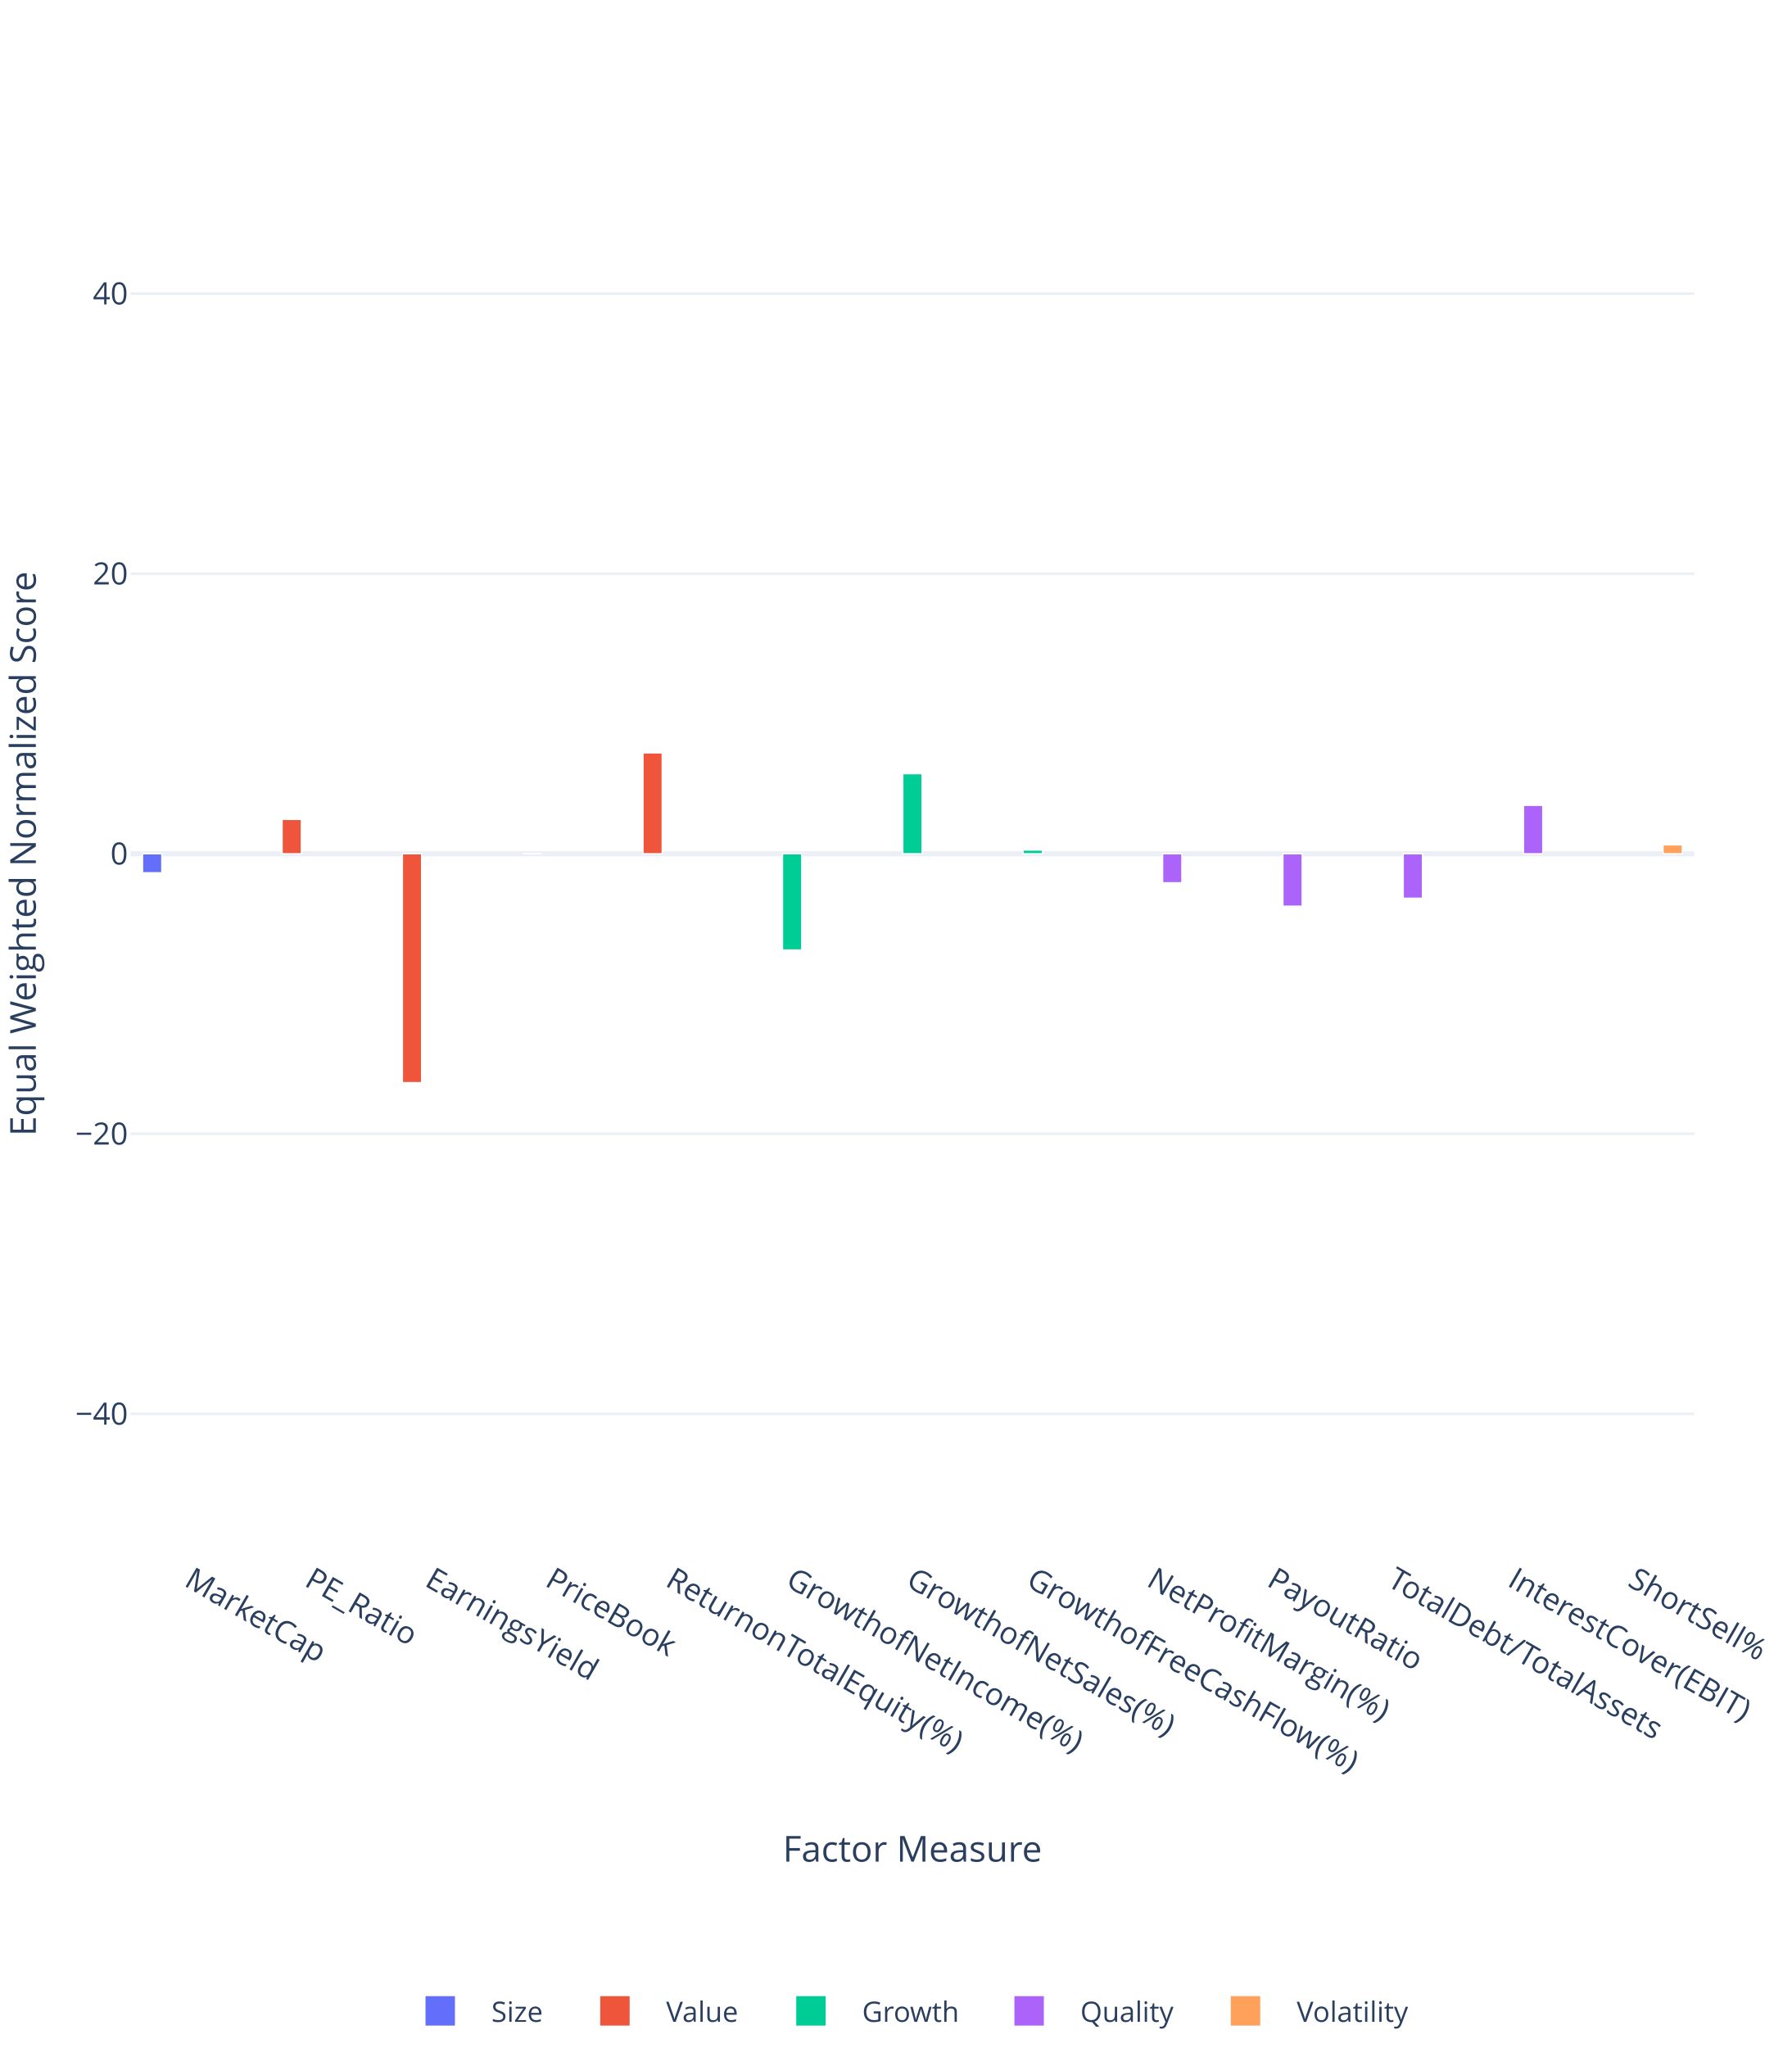
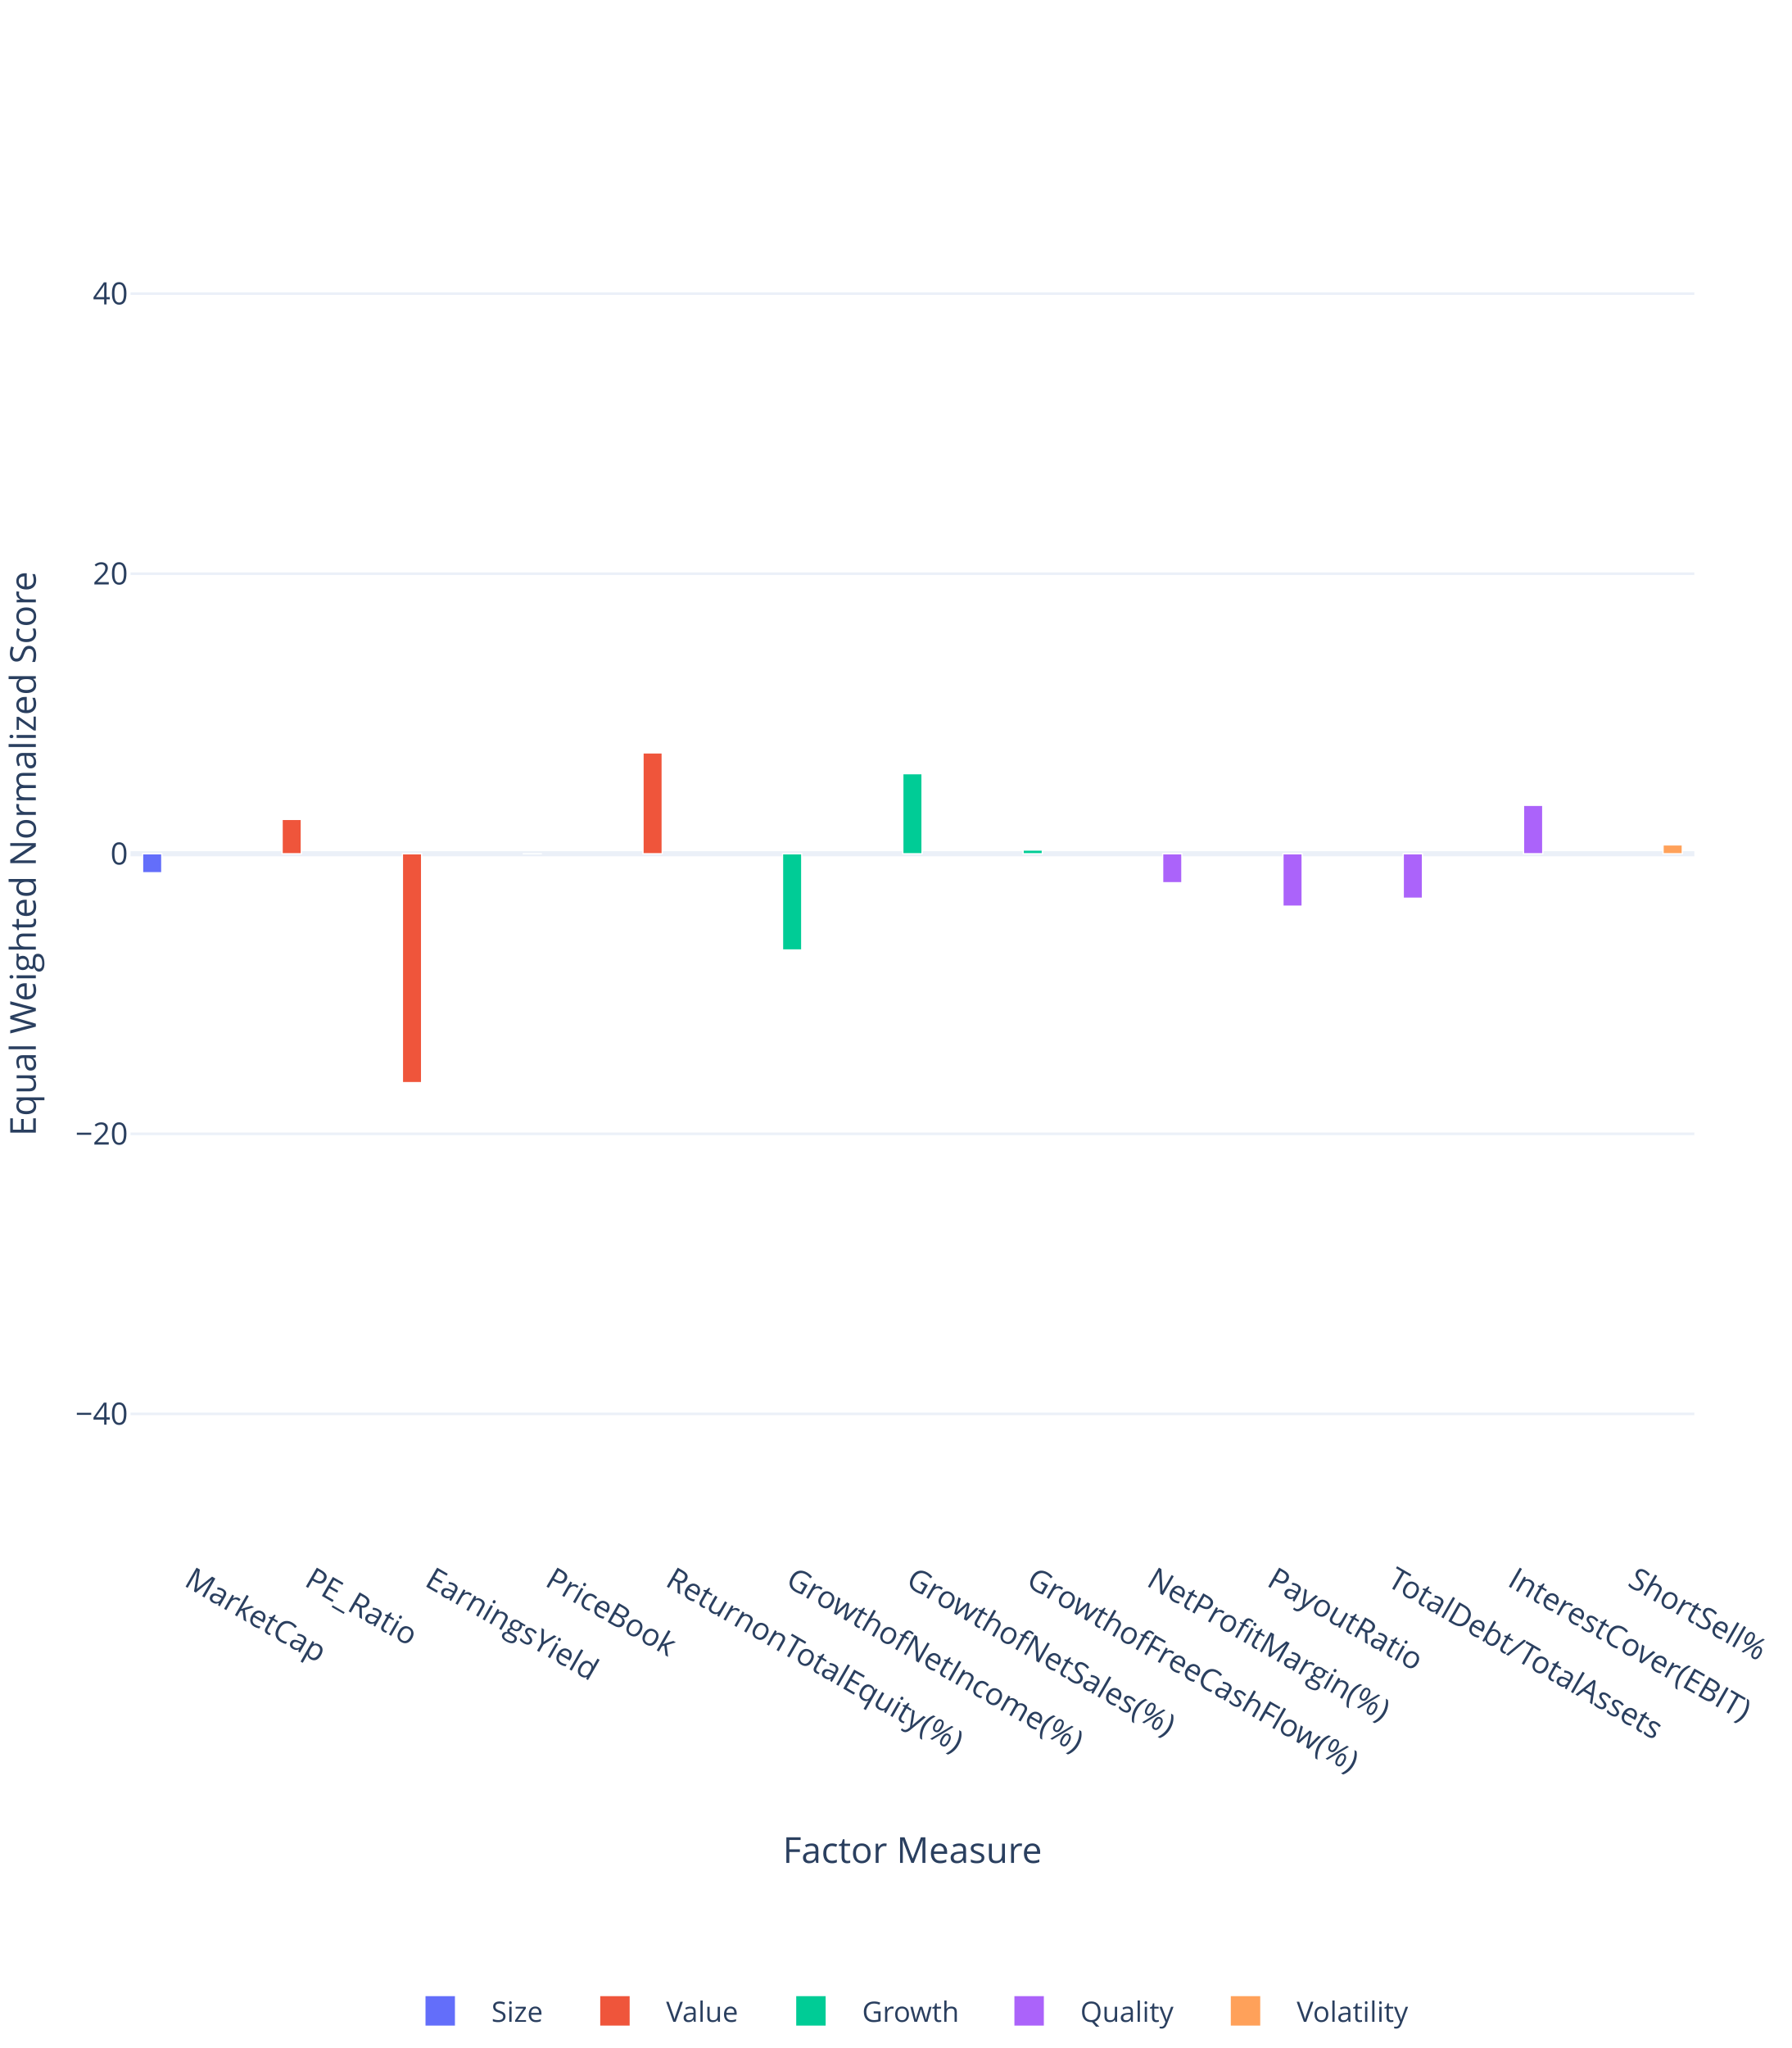
<svg xmlns="http://www.w3.org/2000/svg" class="main-svg" width="700" height="800" style="" viewBox="0 0 700 800">
  <rect x="0" y="0" width="700" height="800" style="fill: rgb(255, 255, 255); fill-opacity: 1;" />
-   <defs id="defs-1c646c">
+   <defs id="defs-106bd0">
    <g class="clips">
-       <clipPath id="clip1c646cxyplot" class="plotclip">
+       <clipPath id="clip106bd0xyplot" class="plotclip">
        <rect width="611" height="547" />
      </clipPath>
-       <clipPath class="axesclip" id="clip1c646cx">
+       <clipPath class="axesclip" id="clip106bd0x">
        <rect x="51" y="0" width="611" height="800" />
      </clipPath>
-       <clipPath class="axesclip" id="clip1c646cy">
+       <clipPath class="axesclip" id="clip106bd0y">
        <rect x="0" y="60" width="700" height="547" />
      </clipPath>
-       <clipPath class="axesclip" id="clip1c646cxy">
+       <clipPath class="axesclip" id="clip106bd0xy">
        <rect x="51" y="60" width="611" height="547" />
      </clipPath>
    </g>
    <g class="gradients" />
    <g class="patterns" />
  </defs>
  <g class="bglayer" />
  <g class="layer-below">
    <g class="imagelayer" />
    <g class="shapelayer" />
  </g>
  <g class="cartesianlayer">
    <g class="subplot xy">
      <g class="layer-subplot">
        <g class="shapelayer" />
        <g class="imagelayer" />
      </g>
      <g class="minor-gridlayer">
        <g class="x" />
        <g class="y" />
      </g>
      <g class="gridlayer">
        <g class="x" />
        <g class="y">
          <path class="ygrid crisp" transform="translate(0,552.3)" d="M51,0h611" style="stroke: rgb(235, 240, 248); stroke-opacity: 1; stroke-width: 1px;" />
          <path class="ygrid crisp" transform="translate(0,442.9)" d="M51,0h611" style="stroke: rgb(235, 240, 248); stroke-opacity: 1; stroke-width: 1px;" />
          <path class="ygrid crisp" transform="translate(0,224.1)" d="M51,0h611" style="stroke: rgb(235, 240, 248); stroke-opacity: 1; stroke-width: 1px;" />
          <path class="ygrid crisp" transform="translate(0,114.7)" d="M51,0h611" style="stroke: rgb(235, 240, 248); stroke-opacity: 1; stroke-width: 1px;" />
        </g>
      </g>
      <g class="zerolinelayer">
        <path class="yzl zl crisp" transform="translate(0,333.5)" d="M51,0h611" style="stroke: rgb(235, 240, 248); stroke-opacity: 1; stroke-width: 2px;" />
      </g>
      <path class="xlines-below" />
      <path class="ylines-below" />
      <g class="overlines-below" />
      <g class="xaxislayer-below" />
      <g class="yaxislayer-below" />
      <g class="overaxes-below" />
-       <g class="plot" transform="translate(51,60)" clip-path="url(#clip1c646cxyplot)">
+       <g class="plot" transform="translate(51,60)" clip-path="url(#clip106bd0xyplot)">
        <g class="barlayer mlayer">
          <g class="trace bars" style="opacity: 1;">
            <g class="points">
              <g class="point">
-                 <path d="M4.7,273.5V280.92H12.22V273.5Z" style="vector-effect: none; opacity: 1; stroke-width: 0.5px; fill: rgb(99, 110, 250); fill-opacity: 1; stroke: rgb(255, 255, 255); stroke-opacity: 1;" />
-               </g>
-             </g>
-           </g>
-           <g class="trace bars" style="opacity: 1;">
-             <g class="points">
-               <g class="point">
-                 <path d="M59.22,273.5V260.08H66.74V273.5Z" style="vector-effect: none; opacity: 1; stroke-width: 0.5px; fill: rgb(239, 85, 59); fill-opacity: 1; stroke: rgb(255, 255, 255); stroke-opacity: 1;" />
-               </g>
-               <g class="point">
-                 <path d="M106.22,273.5V362.91H113.74V273.5Z" style="vector-effect: none; opacity: 1; stroke-width: 0.5px; fill: rgb(239, 85, 59); fill-opacity: 1; stroke: rgb(255, 255, 255); stroke-opacity: 1;" />
-               </g>
-               <g class="point">
-                 <path d="M153.22,273.5V273.5H160.74V273.5Z" style="vector-effect: none; opacity: 1; stroke-width: 0.5px; fill: rgb(239, 85, 59); fill-opacity: 1; stroke: rgb(255, 255, 255); stroke-opacity: 1;" />
-               </g>
-               <g class="point">
-                 <path d="M200.22,273.5V234.09H207.74V273.5Z" style="vector-effect: none; opacity: 1; stroke-width: 0.5px; fill: rgb(239, 85, 59); fill-opacity: 1; stroke: rgb(255, 255, 255); stroke-opacity: 1;" />
-               </g>
-             </g>
-           </g>
-           <g class="trace bars" style="opacity: 1;">
-             <g class="points">
-               <g class="point">
-                 <path d="M254.74,273.5V311.08H262.26V273.5Z" style="vector-effect: none; opacity: 1; stroke-width: 0.5px; fill: rgb(0, 204, 150); fill-opacity: 1; stroke: rgb(255, 255, 255); stroke-opacity: 1;" />
-               </g>
-               <g class="point">
-                 <path d="M301.74,273.5V242.22H309.26V273.5Z" style="vector-effect: none; opacity: 1; stroke-width: 0.5px; fill: rgb(0, 204, 150); fill-opacity: 1; stroke: rgb(255, 255, 255); stroke-opacity: 1;" />
-               </g>
-               <g class="point">
-                 <path d="M348.74,273.5V272.05H356.26V273.5Z" style="vector-effect: none; opacity: 1; stroke-width: 0.5px; fill: rgb(0, 204, 150); fill-opacity: 1; stroke: rgb(255, 255, 255); stroke-opacity: 1;" />
-               </g>
-             </g>
-           </g>
-           <g class="trace bars" style="opacity: 1;">
-             <g class="points">
-               <g class="point">
-                 <path d="M403.26,273.5V284.82H410.78V273.5Z" style="vector-effect: none; opacity: 1; stroke-width: 0.5px; fill: rgb(171, 99, 250); fill-opacity: 1; stroke: rgb(255, 255, 255); stroke-opacity: 1;" />
-               </g>
-               <g class="point">
-                 <path d="M450.26,273.5V293.98H457.78V273.5Z" style="vector-effect: none; opacity: 1; stroke-width: 0.5px; fill: rgb(171, 99, 250); fill-opacity: 1; stroke: rgb(255, 255, 255); stroke-opacity: 1;" />
-               </g>
-               <g class="point">
-                 <path d="M497.26,273.5V290.87H504.78V273.5Z" style="vector-effect: none; opacity: 1; stroke-width: 0.5px; fill: rgb(171, 99, 250); fill-opacity: 1; stroke: rgb(255, 255, 255); stroke-opacity: 1;" />
-               </g>
-               <g class="point">
-                 <path d="M544.26,273.5V254.58H551.78V273.5Z" style="vector-effect: none; opacity: 1; stroke-width: 0.5px; fill: rgb(171, 99, 250); fill-opacity: 1; stroke: rgb(255, 255, 255); stroke-opacity: 1;" />
-               </g>
-             </g>
-           </g>
-           <g class="trace bars" style="opacity: 1;">
-             <g class="points">
-               <g class="point">
-                 <path d="M598.78,273.5V270.03H606.3V273.5Z" style="vector-effect: none; opacity: 1; stroke-width: 0.5px; fill: rgb(255, 161, 90); fill-opacity: 1; stroke: rgb(255, 255, 255); stroke-opacity: 1;" />
+                 <path d="M4.7,273.5V280.92H12.22V273.5Z" style="vector-effect: non-scaling-stroke; opacity: 1; stroke-width: 0.5px; fill: rgb(99, 110, 250); fill-opacity: 1; stroke: rgb(255, 255, 255); stroke-opacity: 1;" />
+               </g>
+             </g>
+           </g>
+           <g class="trace bars" style="opacity: 1;">
+             <g class="points">
+               <g class="point">
+                 <path d="M59.22,273.5V260.08H66.74V273.5Z" style="vector-effect: non-scaling-stroke; opacity: 1; stroke-width: 0.5px; fill: rgb(239, 85, 59); fill-opacity: 1; stroke: rgb(255, 255, 255); stroke-opacity: 1;" />
+               </g>
+               <g class="point">
+                 <path d="M106.22,273.5V362.91H113.74V273.5Z" style="vector-effect: non-scaling-stroke; opacity: 1; stroke-width: 0.5px; fill: rgb(239, 85, 59); fill-opacity: 1; stroke: rgb(255, 255, 255); stroke-opacity: 1;" />
+               </g>
+               <g class="point">
+                 <path d="M153.22,273.5V273.5H160.74V273.5Z" style="vector-effect: non-scaling-stroke; opacity: 1; stroke-width: 0.5px; fill: rgb(239, 85, 59); fill-opacity: 1; stroke: rgb(255, 255, 255); stroke-opacity: 1;" />
+               </g>
+               <g class="point">
+                 <path d="M200.22,273.5V234.09H207.74V273.5Z" style="vector-effect: non-scaling-stroke; opacity: 1; stroke-width: 0.5px; fill: rgb(239, 85, 59); fill-opacity: 1; stroke: rgb(255, 255, 255); stroke-opacity: 1;" />
+               </g>
+             </g>
+           </g>
+           <g class="trace bars" style="opacity: 1;">
+             <g class="points">
+               <g class="point">
+                 <path d="M254.74,273.5V311.08H262.26V273.5Z" style="vector-effect: non-scaling-stroke; opacity: 1; stroke-width: 0.5px; fill: rgb(0, 204, 150); fill-opacity: 1; stroke: rgb(255, 255, 255); stroke-opacity: 1;" />
+               </g>
+               <g class="point">
+                 <path d="M301.74,273.5V242.22H309.26V273.5Z" style="vector-effect: non-scaling-stroke; opacity: 1; stroke-width: 0.5px; fill: rgb(0, 204, 150); fill-opacity: 1; stroke: rgb(255, 255, 255); stroke-opacity: 1;" />
+               </g>
+               <g class="point">
+                 <path d="M348.74,273.5V272.05H356.26V273.5Z" style="vector-effect: non-scaling-stroke; opacity: 1; stroke-width: 0.5px; fill: rgb(0, 204, 150); fill-opacity: 1; stroke: rgb(255, 255, 255); stroke-opacity: 1;" />
+               </g>
+             </g>
+           </g>
+           <g class="trace bars" style="opacity: 1;">
+             <g class="points">
+               <g class="point">
+                 <path d="M403.26,273.5V284.82H410.78V273.5Z" style="vector-effect: non-scaling-stroke; opacity: 1; stroke-width: 0.5px; fill: rgb(171, 99, 250); fill-opacity: 1; stroke: rgb(255, 255, 255); stroke-opacity: 1;" />
+               </g>
+               <g class="point">
+                 <path d="M450.26,273.5V293.98H457.78V273.5Z" style="vector-effect: non-scaling-stroke; opacity: 1; stroke-width: 0.5px; fill: rgb(171, 99, 250); fill-opacity: 1; stroke: rgb(255, 255, 255); stroke-opacity: 1;" />
+               </g>
+               <g class="point">
+                 <path d="M497.26,273.5V290.87H504.78V273.5Z" style="vector-effect: non-scaling-stroke; opacity: 1; stroke-width: 0.5px; fill: rgb(171, 99, 250); fill-opacity: 1; stroke: rgb(255, 255, 255); stroke-opacity: 1;" />
+               </g>
+               <g class="point">
+                 <path d="M544.26,273.5V254.58H551.78V273.5Z" style="vector-effect: non-scaling-stroke; opacity: 1; stroke-width: 0.5px; fill: rgb(171, 99, 250); fill-opacity: 1; stroke: rgb(255, 255, 255); stroke-opacity: 1;" />
+               </g>
+             </g>
+           </g>
+           <g class="trace bars" style="opacity: 1;">
+             <g class="points">
+               <g class="point">
+                 <path d="M598.78,273.5V270.03H606.3V273.5Z" style="vector-effect: non-scaling-stroke; opacity: 1; stroke-width: 0.5px; fill: rgb(255, 161, 90); fill-opacity: 1; stroke: rgb(255, 255, 255); stroke-opacity: 1;" />
              </g>
            </g>
          </g>
        </g>
      </g>
      <g class="overplot" />
      <path class="xlines-above crisp" d="M0,0" style="fill: none;" />
      <path class="ylines-above crisp" d="M0,0" style="fill: none;" />
      <g class="overlines-above" />
      <g class="xaxislayer-above">
        <g class="xtick">
          <text text-anchor="start" x="0" y="620" transform="translate(74.5,0) rotate(30,0,614)" style="font-family: 'Open Sans', verdana, arial, sans-serif; font-size: 12px; fill: rgb(42, 63, 95); fill-opacity: 1; white-space: pre; opacity: 1;">MarketCap</text>
        </g>
        <g class="xtick">
          <text text-anchor="start" x="0" y="620" transform="translate(121.5,0) rotate(30,0,614)" style="font-family: 'Open Sans', verdana, arial, sans-serif; font-size: 12px; fill: rgb(42, 63, 95); fill-opacity: 1; white-space: pre; opacity: 1;">PE_Ratio</text>
        </g>
        <g class="xtick">
          <text text-anchor="start" x="0" y="620" transform="translate(168.5,0) rotate(30,0,614)" style="font-family: 'Open Sans', verdana, arial, sans-serif; font-size: 12px; fill: rgb(42, 63, 95); fill-opacity: 1; white-space: pre; opacity: 1;">EarningsYield</text>
        </g>
        <g class="xtick">
          <text text-anchor="start" x="0" y="620" transform="translate(215.5,0) rotate(30,0,614)" style="font-family: 'Open Sans', verdana, arial, sans-serif; font-size: 12px; fill: rgb(42, 63, 95); fill-opacity: 1; white-space: pre; opacity: 1;">PriceBook</text>
        </g>
        <g class="xtick">
          <text text-anchor="start" x="0" y="620" transform="translate(262.5,0) rotate(30,0,614)" style="font-family: 'Open Sans', verdana, arial, sans-serif; font-size: 12px; fill: rgb(42, 63, 95); fill-opacity: 1; white-space: pre; opacity: 1;">ReturnonTotalEquity(%)</text>
        </g>
        <g class="xtick">
          <text text-anchor="start" x="0" y="620" transform="translate(309.5,0) rotate(30,0,614)" style="font-family: 'Open Sans', verdana, arial, sans-serif; font-size: 12px; fill: rgb(42, 63, 95); fill-opacity: 1; white-space: pre; opacity: 1;">GrowthofNetIncome(%)</text>
        </g>
        <g class="xtick">
          <text text-anchor="start" x="0" y="620" transform="translate(356.5,0) rotate(30,0,614)" style="font-family: 'Open Sans', verdana, arial, sans-serif; font-size: 12px; fill: rgb(42, 63, 95); fill-opacity: 1; white-space: pre; opacity: 1;">GrowthofNetSales(%)</text>
        </g>
        <g class="xtick">
          <text text-anchor="start" x="0" y="620" transform="translate(403.5,0) rotate(30,0,614)" style="font-family: 'Open Sans', verdana, arial, sans-serif; font-size: 12px; fill: rgb(42, 63, 95); fill-opacity: 1; white-space: pre; opacity: 1;">GrowthofFreeCashFlow(%)</text>
        </g>
        <g class="xtick">
          <text text-anchor="start" x="0" y="620" transform="translate(450.5,0) rotate(30,0,614)" style="font-family: 'Open Sans', verdana, arial, sans-serif; font-size: 12px; fill: rgb(42, 63, 95); fill-opacity: 1; white-space: pre; opacity: 1;">NetProfitMargin(%)</text>
        </g>
        <g class="xtick">
          <text text-anchor="start" x="0" y="620" transform="translate(497.5,0) rotate(30,0,614)" style="font-family: 'Open Sans', verdana, arial, sans-serif; font-size: 12px; fill: rgb(42, 63, 95); fill-opacity: 1; white-space: pre; opacity: 1;">PayoutRatio</text>
        </g>
        <g class="xtick">
          <text text-anchor="start" x="0" y="620" transform="translate(544.5,0) rotate(30,0,614)" style="font-family: 'Open Sans', verdana, arial, sans-serif; font-size: 12px; fill: rgb(42, 63, 95); fill-opacity: 1; white-space: pre; opacity: 1;">TotalDebt/TotalAssets</text>
        </g>
        <g class="xtick">
          <text text-anchor="start" x="0" y="620" transform="translate(591.5,0) rotate(30,0,614)" style="font-family: 'Open Sans', verdana, arial, sans-serif; font-size: 12px; fill: rgb(42, 63, 95); fill-opacity: 1; white-space: pre; opacity: 1;">InterestCover(EBIT)</text>
        </g>
        <g class="xtick">
          <text text-anchor="start" x="0" y="620" transform="translate(638.5,0) rotate(30,0,614)" style="font-family: 'Open Sans', verdana, arial, sans-serif; font-size: 12px; fill: rgb(42, 63, 95); fill-opacity: 1; white-space: pre; opacity: 1;">ShortSell%</text>
        </g>
      </g>
      <g class="yaxislayer-above">
        <g class="ytick">
          <text text-anchor="end" x="50" y="4.2" transform="translate(0,552.3)" style="font-family: 'Open Sans', verdana, arial, sans-serif; font-size: 12px; fill: rgb(42, 63, 95); fill-opacity: 1; white-space: pre; opacity: 1;">−40</text>
        </g>
        <g class="ytick">
          <text text-anchor="end" x="50" y="4.2" style="font-family: 'Open Sans', verdana, arial, sans-serif; font-size: 12px; fill: rgb(42, 63, 95); fill-opacity: 1; white-space: pre; opacity: 1;" transform="translate(0,442.9)">−20</text>
        </g>
        <g class="ytick">
          <text text-anchor="end" x="50" y="4.2" style="font-family: 'Open Sans', verdana, arial, sans-serif; font-size: 12px; fill: rgb(42, 63, 95); fill-opacity: 1; white-space: pre; opacity: 1;" transform="translate(0,333.5)">0</text>
        </g>
        <g class="ytick">
          <text text-anchor="end" x="50" y="4.2" style="font-family: 'Open Sans', verdana, arial, sans-serif; font-size: 12px; fill: rgb(42, 63, 95); fill-opacity: 1; white-space: pre; opacity: 1;" transform="translate(0,224.1)">20</text>
        </g>
        <g class="ytick">
          <text text-anchor="end" x="50" y="4.2" style="font-family: 'Open Sans', verdana, arial, sans-serif; font-size: 12px; fill: rgb(42, 63, 95); fill-opacity: 1; white-space: pre; opacity: 1;" transform="translate(0,114.7)">40</text>
        </g>
      </g>
      <g class="overaxes-above" />
    </g>
  </g>
  <g class="polarlayer" />
  <g class="smithlayer" />
  <g class="ternarylayer" />
  <g class="geolayer" />
  <g class="funnelarealayer" />
  <g class="pielayer" />
  <g class="iciclelayer" />
  <g class="treemaplayer" />
  <g class="sunburstlayer" />
  <g class="glimages" />
-   <defs id="topdefs-1c646c">
+   <defs id="topdefs-106bd0">
    <g class="clips" />
-     <clipPath id="legend1c646c">
+     <clipPath id="legend106bd0">
      <rect width="409" height="29" x="0" y="0" />
    </clipPath>
  </defs>
  <g class="layer-above">
    <g class="imagelayer" />
    <g class="shapelayer" />
  </g>
  <g class="infolayer">
    <g class="legend" pointer-events="all" transform="translate(152,771)">
-       <rect class="bg" shape-rendering="crispEdges" style="stroke: rgb(68, 68, 68); stroke-opacity: 1; fill: rgb(255, 255, 255); fill-opacity: 1; stroke-width: 0px;" width="409" height="29" x="0" y="0" />
-       <g class="scrollbox" transform="" clip-path="url(#legend1c646c)">
+       <rect class="bg" shape-rendering="crispEdges" width="409" height="29" x="0" y="0" style="stroke: rgb(68, 68, 68); stroke-opacity: 1; fill: rgb(255, 255, 255); fill-opacity: 1; stroke-width: 0px;" />
+       <g class="scrollbox" transform="" clip-path="url(#legend106bd0)">
        <g class="groups" transform="">
          <g class="traces" transform="translate(0,14.5)" style="opacity: 1;">
            <text class="legendtext" text-anchor="start" x="40" y="4.29" style="font-family: 'Open Sans', verdana, arial, sans-serif; font-size: 11px; fill: rgb(42, 63, 95); fill-opacity: 1; white-space: pre;">Size</text>
            <g class="layers" style="opacity: 1;">
              <g class="legendfill" />
              <g class="legendlines" />
              <g class="legendsymbols">
                <g class="legendpoints">
                  <path class="legendundefined" d="M6,6H-6V-6H6Z" transform="translate(20,0)" style="stroke-width: 0.5px; fill: rgb(99, 110, 250); fill-opacity: 1; stroke: rgb(255, 255, 255); stroke-opacity: 1;" />
                </g>
              </g>
            </g>
            <rect class="legendtoggle" x="0" y="-9.5" width="65.766" height="19" style="fill: rgb(0, 0, 0); fill-opacity: 0;" />
          </g>
        </g>
        <g class="groups" transform="translate(68.26562,0)">
          <g class="traces" transform="translate(0,14.5)" style="opacity: 1;">
            <text class="legendtext" text-anchor="start" x="40" y="4.29" style="font-family: 'Open Sans', verdana, arial, sans-serif; font-size: 11px; fill: rgb(42, 63, 95); fill-opacity: 1; white-space: pre;">Value</text>
            <g class="layers" style="opacity: 1;">
              <g class="legendfill" />
              <g class="legendlines" />
              <g class="legendsymbols">
                <g class="legendpoints">
                  <path class="legendundefined" d="M6,6H-6V-6H6Z" transform="translate(20,0)" style="stroke-width: 0.5px; fill: rgb(239, 85, 59); fill-opacity: 1; stroke: rgb(255, 255, 255); stroke-opacity: 1;" />
                </g>
              </g>
            </g>
            <rect class="legendtoggle" x="0" y="-9.5" width="74.078" height="19" style="fill: rgb(0, 0, 0); fill-opacity: 0;" />
          </g>
        </g>
        <g class="groups" transform="translate(144.8438,0)">
          <g class="traces" transform="translate(0,14.5)" style="opacity: 1;">
            <text class="legendtext" text-anchor="start" x="40" y="4.29" style="font-family: 'Open Sans', verdana, arial, sans-serif; font-size: 11px; fill: rgb(42, 63, 95); fill-opacity: 1; white-space: pre;">Growth</text>
            <g class="layers" style="opacity: 1;">
              <g class="legendfill" />
              <g class="legendlines" />
              <g class="legendsymbols">
                <g class="legendpoints">
                  <path class="legendundefined" d="M6,6H-6V-6H6Z" transform="translate(20,0)" style="stroke-width: 0.5px; fill: rgb(0, 204, 150); fill-opacity: 1; stroke: rgb(255, 255, 255); stroke-opacity: 1;" />
                </g>
              </g>
            </g>
            <rect class="legendtoggle" x="0" y="-9.5" width="82.75" height="19" style="fill: rgb(0, 0, 0); fill-opacity: 0;" />
          </g>
        </g>
        <g class="groups" transform="translate(230.0938,0)">
          <g class="traces" transform="translate(0,14.5)" style="opacity: 1;">
            <text class="legendtext" text-anchor="start" x="40" y="4.29" style="font-family: 'Open Sans', verdana, arial, sans-serif; font-size: 11px; fill: rgb(42, 63, 95); fill-opacity: 1; white-space: pre;">Quality</text>
            <g class="layers" style="opacity: 1;">
              <g class="legendfill" />
              <g class="legendlines" />
              <g class="legendsymbols">
                <g class="legendpoints">
                  <path class="legendundefined" d="M6,6H-6V-6H6Z" transform="translate(20,0)" style="stroke-width: 0.5px; fill: rgb(171, 99, 250); fill-opacity: 1; stroke: rgb(255, 255, 255); stroke-opacity: 1;" />
                </g>
              </g>
            </g>
            <rect class="legendtoggle" x="0" y="-9.5" width="82.047" height="19" style="fill: rgb(0, 0, 0); fill-opacity: 0;" />
          </g>
        </g>
        <g class="groups" transform="translate(314.6406,0)">
          <g class="traces" transform="translate(0,14.5)" style="opacity: 1;">
            <text class="legendtext" text-anchor="start" x="40" y="4.29" style="font-family: 'Open Sans', verdana, arial, sans-serif; font-size: 11px; fill: rgb(42, 63, 95); fill-opacity: 1; white-space: pre;">Volatility</text>
            <g class="layers" style="opacity: 1;">
              <g class="legendfill" />
              <g class="legendlines" />
              <g class="legendsymbols">
                <g class="legendpoints">
                  <path class="legendundefined" d="M6,6H-6V-6H6Z" transform="translate(20,0)" style="stroke-width: 0.5px; fill: rgb(255, 161, 90); fill-opacity: 1; stroke: rgb(255, 255, 255); stroke-opacity: 1;" />
                </g>
              </g>
            </g>
            <rect class="legendtoggle" x="0" y="-9.5" width="91.469" height="19" style="fill: rgb(0, 0, 0); fill-opacity: 0;" />
          </g>
        </g>
      </g>
-       <rect class="scrollbar" rx="20" ry="3" width="0" height="0" style="fill: rgb(128, 139, 164); fill-opacity: 1;" x="0" y="0" />
+       <rect class="scrollbar" rx="20" ry="3" width="0" height="0" x="0" y="0" style="fill: rgb(128, 139, 164); fill-opacity: 1;" />
    </g>
    <g class="g-gtitle" />
    <g class="g-xtitle">
-       <text class="xtitle" x="356.5" y="727.203" text-anchor="middle" style="font-family: 'Open Sans', verdana, arial, sans-serif; font-size: 14px; fill: rgb(42, 63, 95); opacity: 1; font-weight: normal; white-space: pre;">Factor Measure</text>
-     </g>
-     <g class="g-ytitle" transform="translate(13.37793,0)">
-       <text class="ytitle" transform="rotate(-90,0.621875,333.5)" x="0.622" y="333.5" text-anchor="middle" style="font-family: 'Open Sans', verdana, arial, sans-serif; font-size: 14px; fill: rgb(42, 63, 95); opacity: 1; font-weight: normal; white-space: pre;">Equal Weighted Normalized Score</text>
+       <text class="xtitle" x="356.5" y="727.703" text-anchor="middle" style="font-family: 'Open Sans', verdana, arial, sans-serif; font-size: 14px; fill: rgb(42, 63, 95); opacity: 1; font-weight: normal; white-space: pre;">Factor Measure</text>
+     </g>
+     <g class="g-ytitle" transform="translate(13.87793,0)">
+       <text class="ytitle" transform="rotate(-90,0.121875,333.5)" x="0.122" y="333.5" text-anchor="middle" style="font-family: 'Open Sans', verdana, arial, sans-serif; font-size: 14px; fill: rgb(42, 63, 95); opacity: 1; font-weight: normal; white-space: pre;">Equal Weighted Normalized Score</text>
    </g>
  </g>
</svg>
